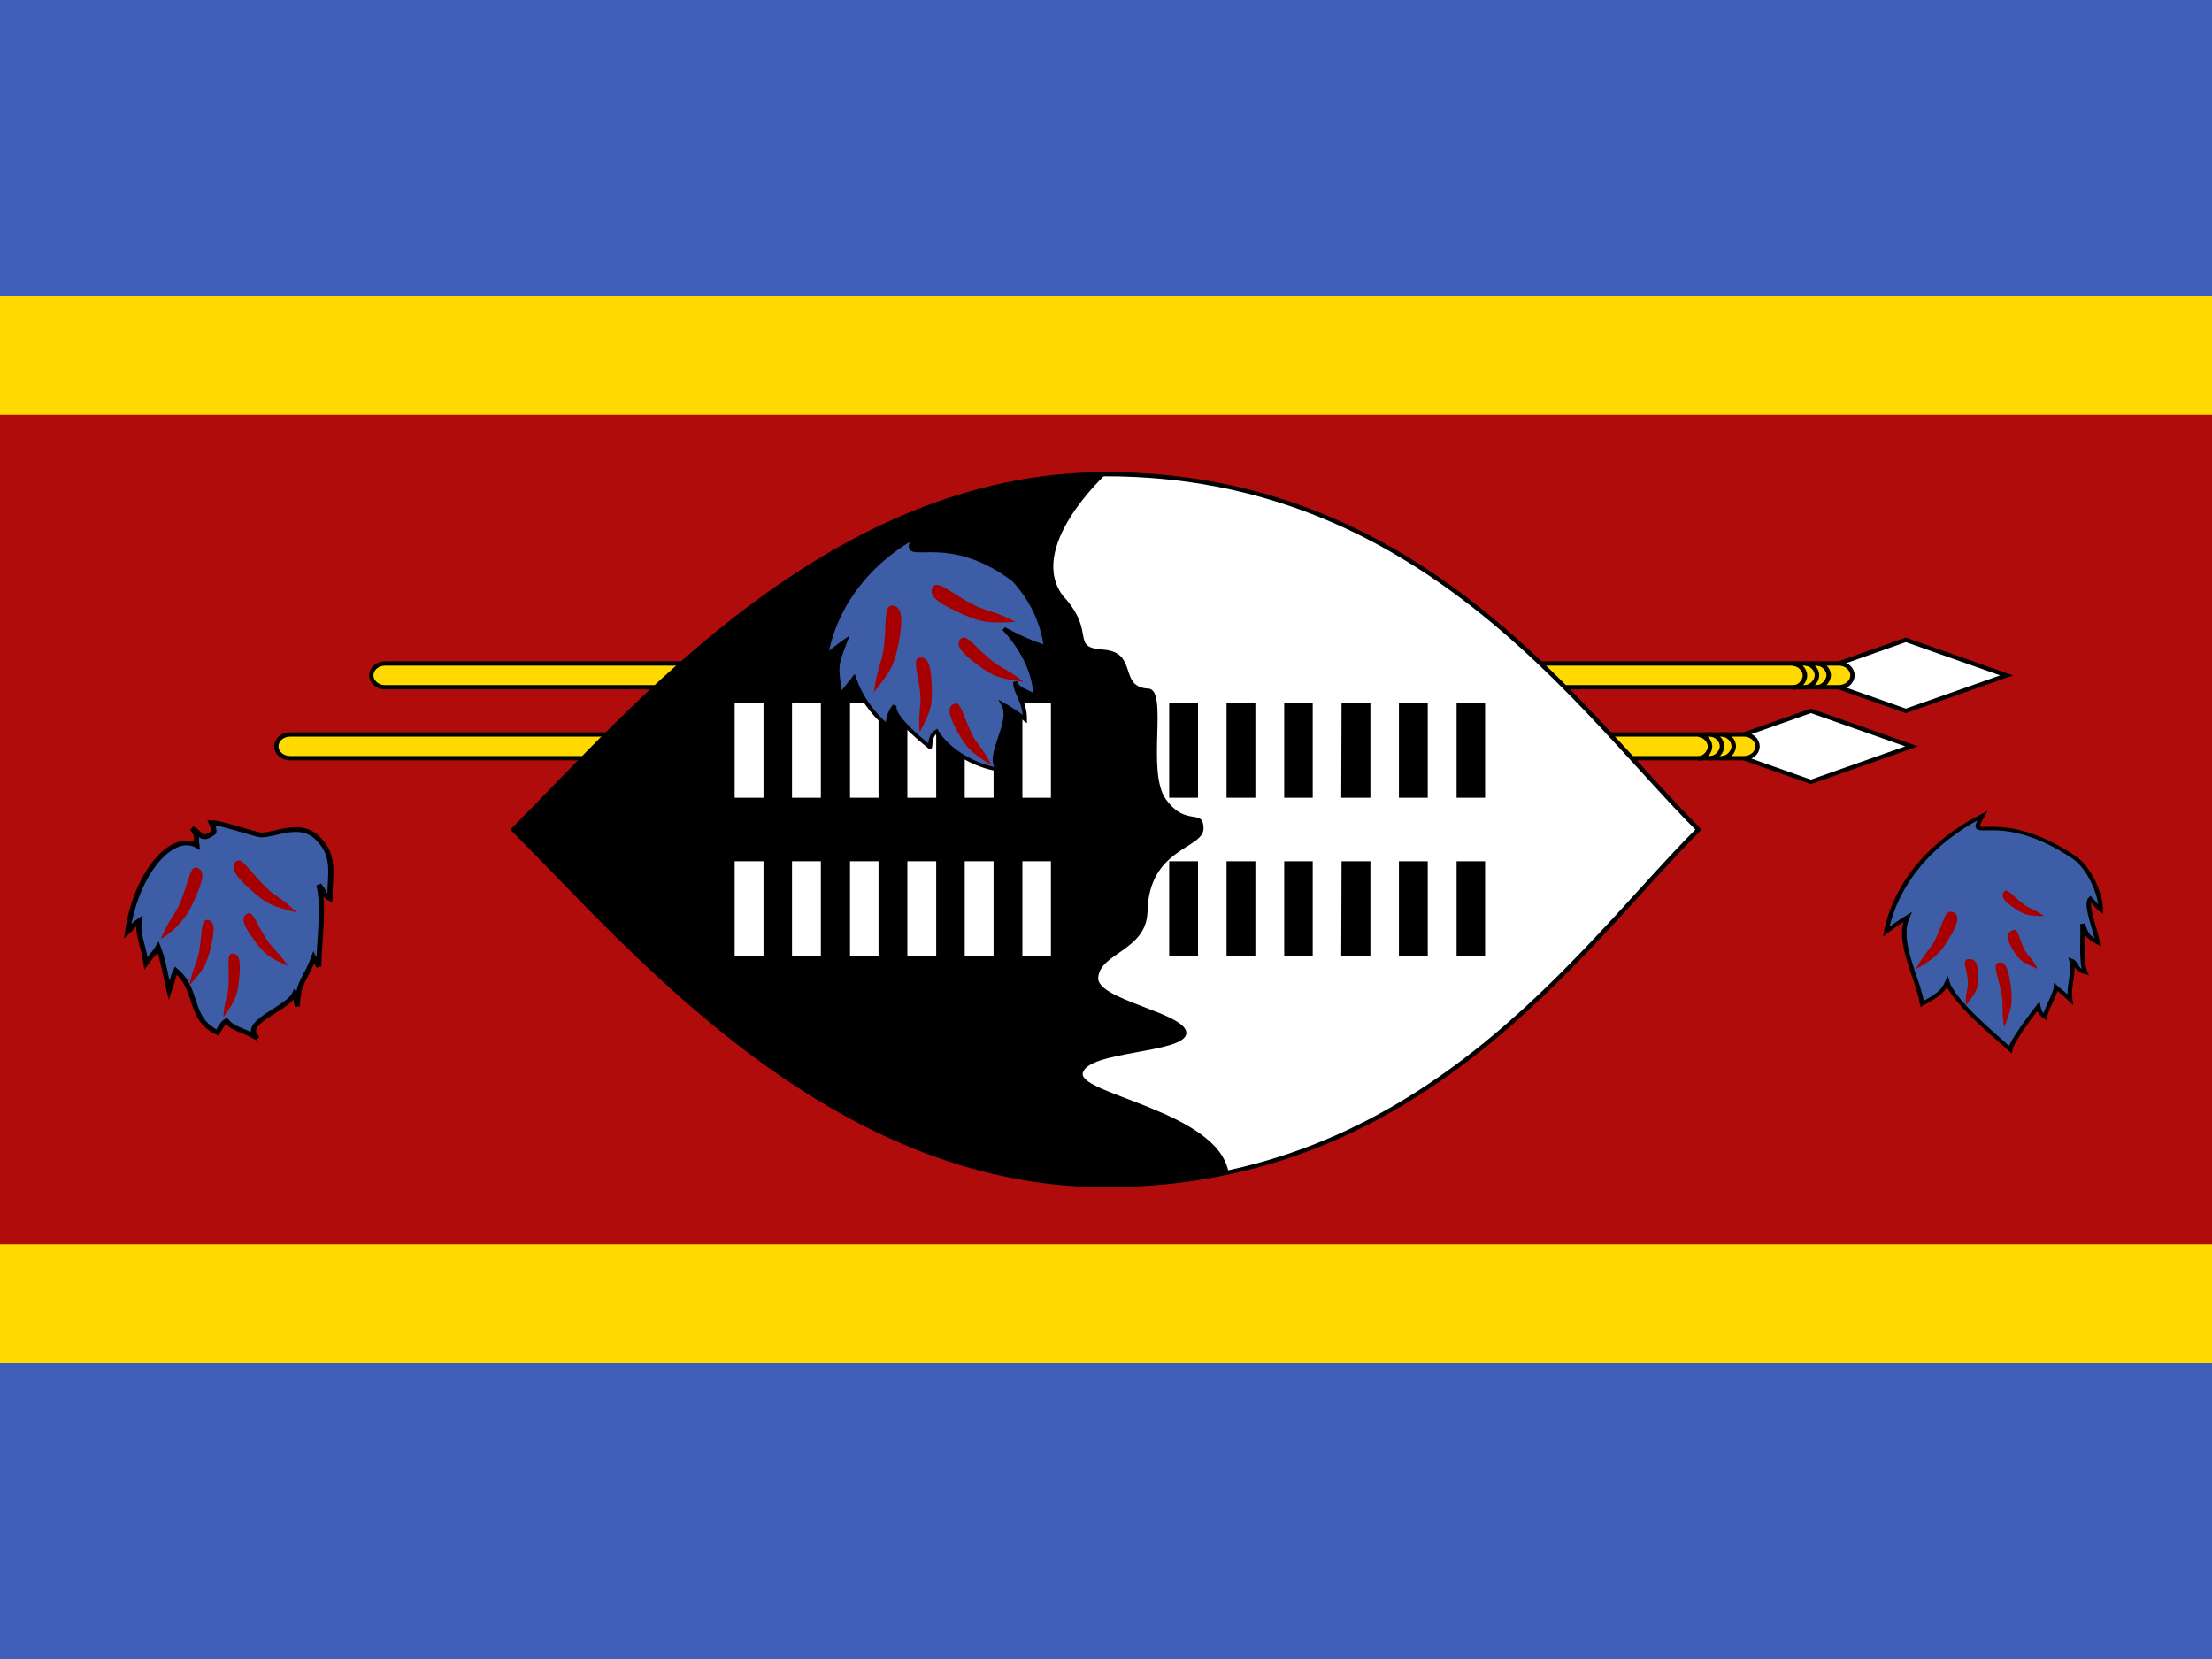
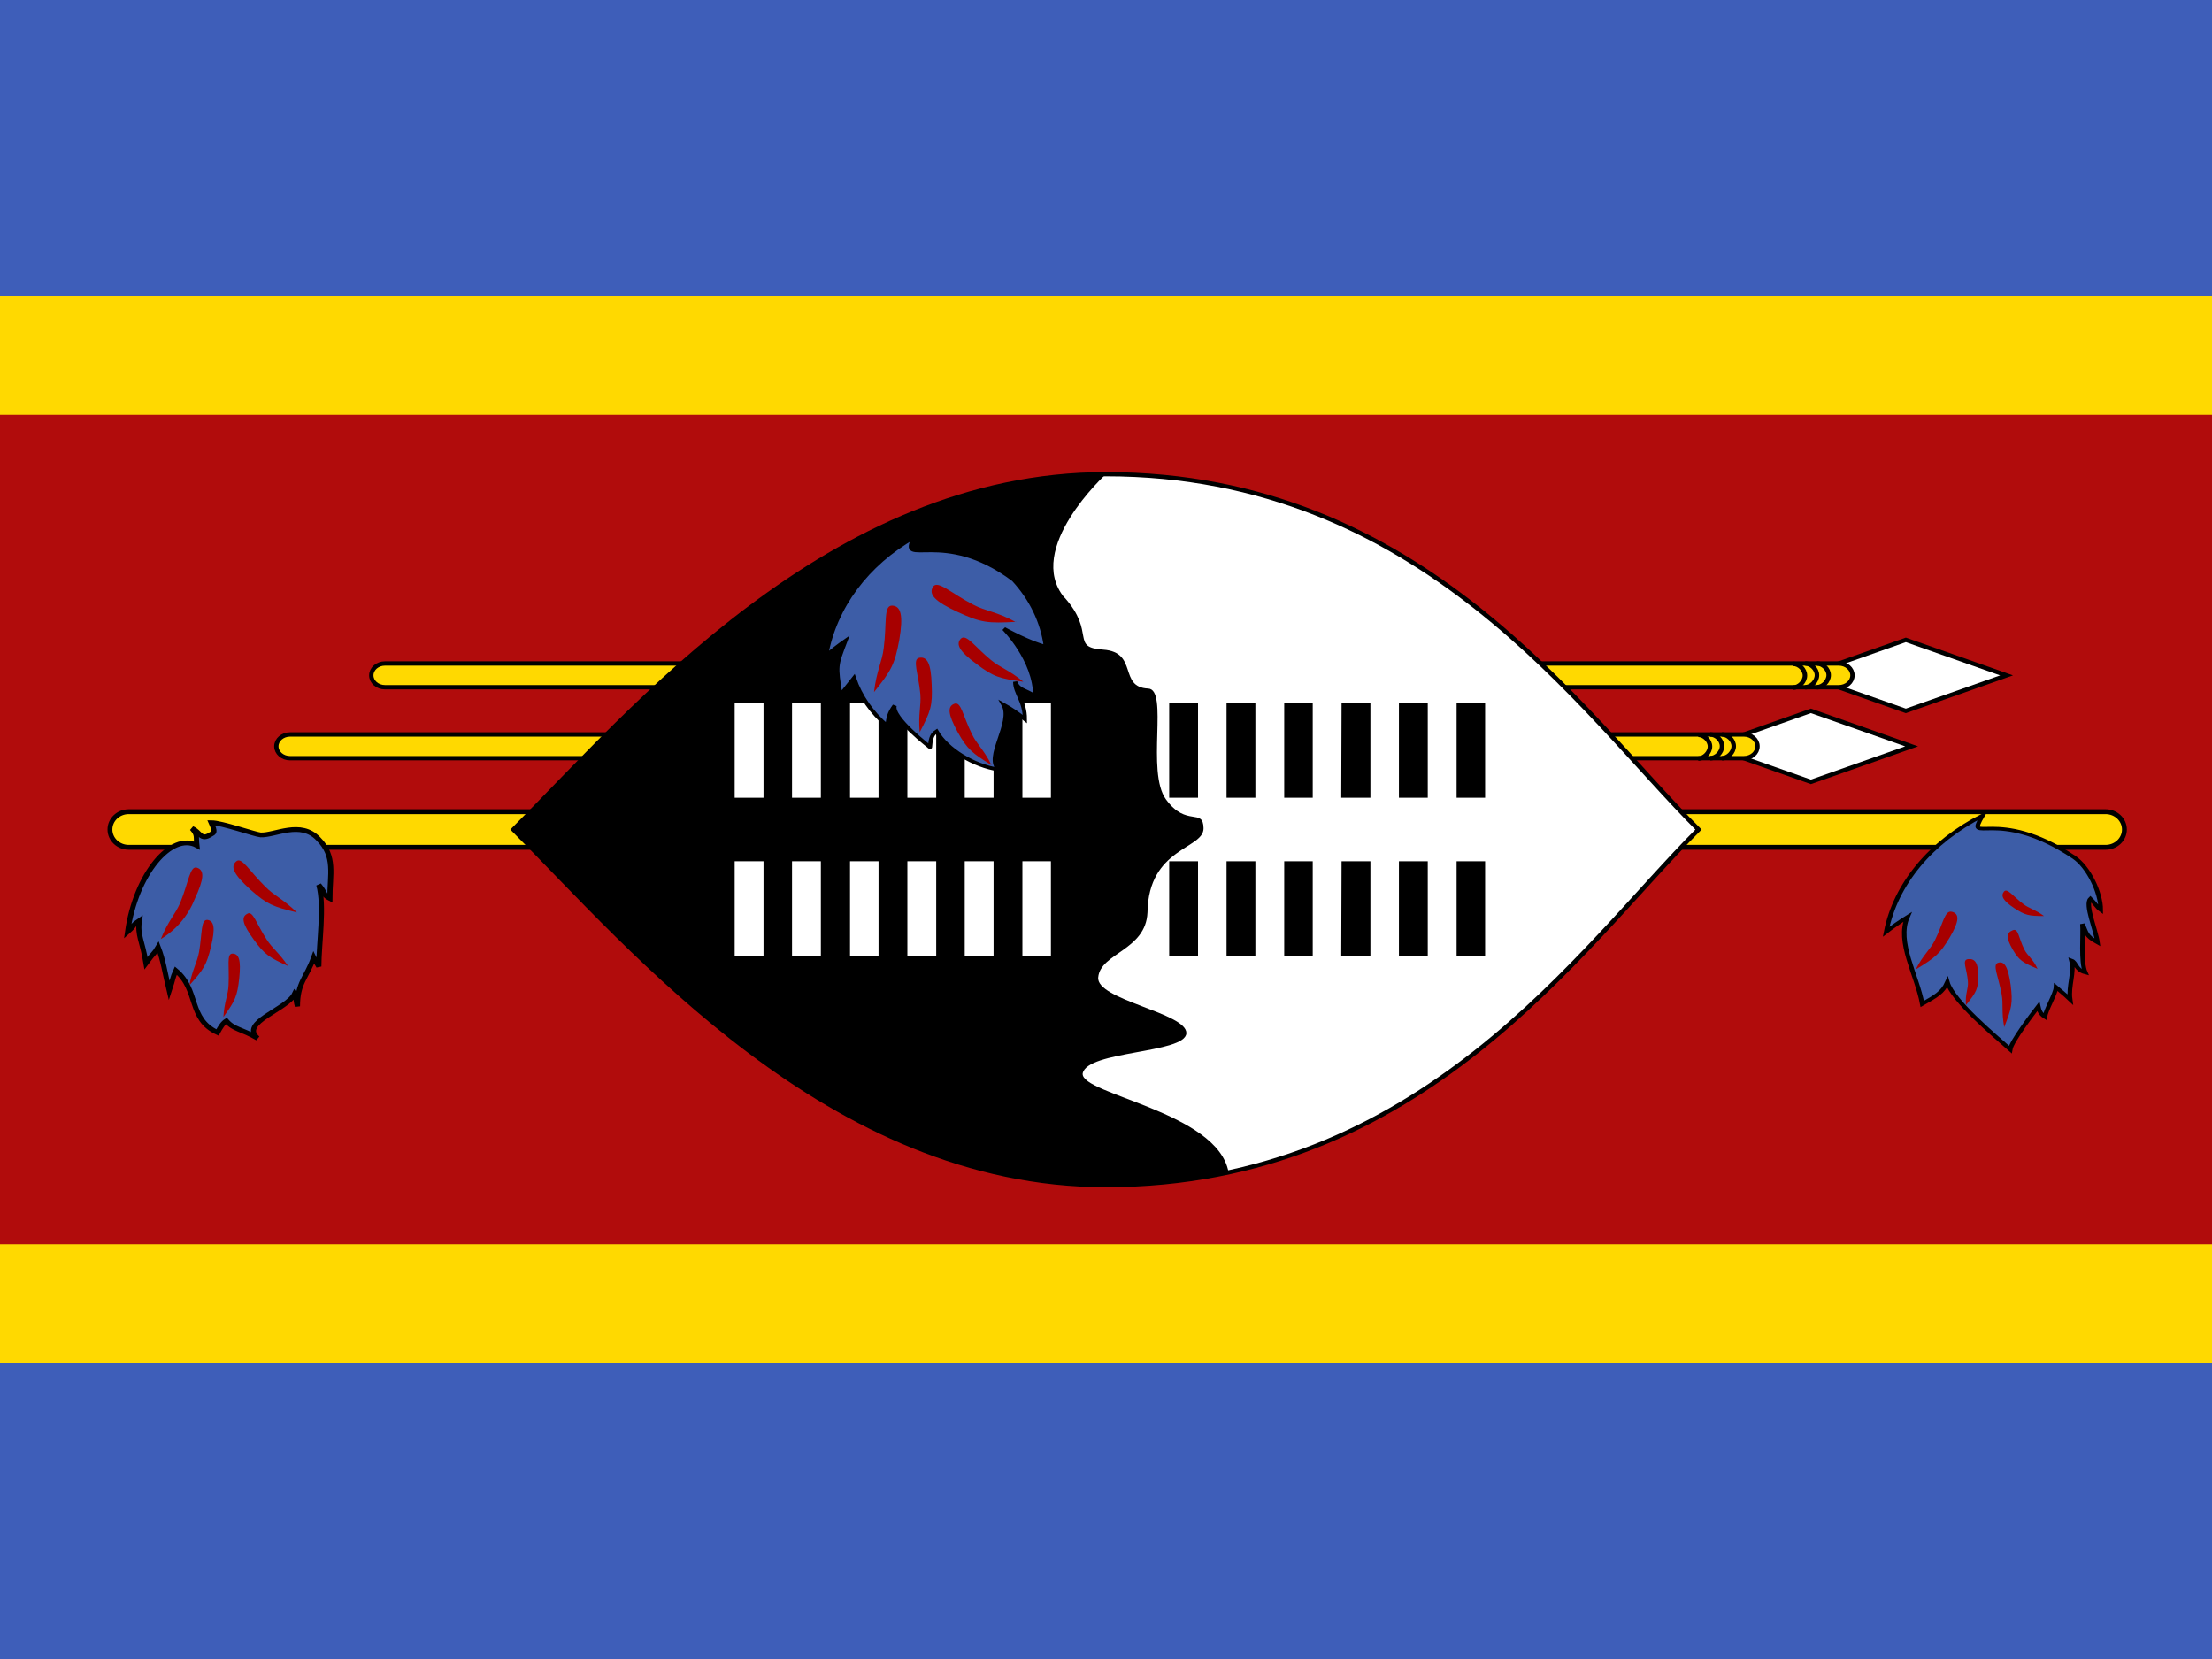
<svg xmlns="http://www.w3.org/2000/svg" viewBox="0 0 640 480">
  <defs>
    <clipPath>
      <path fill-opacity=".7" d="M-85.3 0h682.6v512H-85.3z" />
    </clipPath>
  </defs>
  <g clip-path="url(#sz-a)" transform="translate(80) scale(.9375)">
    <path fill="#3e5eb9" fill-rule="evenodd" d="M-128 0h768v512h-768z" />
    <path fill="#ffd900" fill-rule="evenodd" d="M-128 91.4h768v329.2h-768z" />
    <path fill="#b10c0c" fill-rule="evenodd" d="M-128 128h768v256h-768z" />
-     <rect width="621.7" x="-51.4" y="250.5" fill="#ffd900" fill-rule="evenodd" stroke="#000" stroke-width="1.5" rx="5.8" ry="5.8" />
+     <rect width="621.7" height="11" x="-51.4" y="250.5" fill="#ffd900" fill-rule="evenodd" stroke="#000" stroke-width="1.5" rx="5.8" ry="5.8" />
    <g stroke="#000" transform="translate(-757 -25.6) scale(1.0321)">
      <path fill="#fff" fill-rule="evenodd" stroke-width="4.2" d="M-106.3 265.8l-88.6 35.4 88.6 35.4 88.6-35.4-88.6-35.4z" transform="matrix(.34 0 0 .3 1256.8 136.4)" />
      <rect width="442.9" height="7.1" x="761.8" y="223.2" fill="#ffd900" fill-rule="evenodd" stroke-width="1.3" rx="4.1" ry="3.8" />
      <path fill="none" stroke-width="2.7" d="M1224.4 280c-3.5 0-7-3.6-7-7.2s3.5-7 7-7" transform="matrix(-.50001 0 0 .5 1806.3 90.3)" />
      <path fill="none" stroke-width="2.7" d="M1224.4 280c-3.5 0-7-3.6-7-7.2s3.5-7 7-7" transform="matrix(-.50001 0 0 .5 1802.8 90.3)" />
      <path fill="none" stroke-width="2.7" d="M1224.4 280c-3.5 0-7-3.6-7-7.2s3.5-7 7-7" transform="matrix(-.50001 0 0 .5 1799.2 90.4)" />
    </g>
    <g stroke="#000" transform="translate(-786.3 -3.7) scale(1.0321)">
      <path fill="#fff" fill-rule="evenodd" stroke-width="4.2" d="M-106.3 265.8l-88.6 35.4 88.6 35.4 88.6-35.4-88.6-35.4z" transform="matrix(.34 0 0 .3 1256.8 136.4)" />
      <rect width="442.9" height="7.1" x="761.8" y="223.2" fill="#ffd900" fill-rule="evenodd" stroke-width="1.3" rx="4.1" ry="3.8" />
      <path fill="none" stroke-width="2.7" d="M1224.4 280c-3.5 0-7-3.6-7-7.2s3.5-7 7-7" transform="matrix(-.50001 0 0 .5 1806.3 90.3)" />
      <path fill="none" stroke-width="2.7" d="M1224.4 280c-3.5 0-7-3.6-7-7.2s3.5-7 7-7" transform="matrix(-.50001 0 0 .5 1802.8 90.3)" />
      <path fill="none" stroke-width="2.7" d="M1224.4 280c-3.5 0-7-3.6-7-7.2s3.5-7 7-7" transform="matrix(-.50001 0 0 .5 1799.2 90.4)" />
    </g>
    <g fill-rule="evenodd">
      <path fill="#3d5da7" stroke="#000" stroke-width="1.4" d="M338-.4c-5.5 12.4 4.3-4.1 28.4 16.7 4.4 3.8 8.3 14 8.3 21.1-1.1-1-2-3-3.2-4.5-1.8 2.3 1.7 12.6 2.2 17.5-3.8-2.7-3.4-4-4.7-7.4.3 4-.6 15.2.9 19.4-3-1-2.8-4.1-4.3-4.8 1 4.9-1 10.1-.4 15.6-1.8-2.2-3.6-4-4.4-4.9-.1 2.6-3.3 9.4-3.4 11.9-1.5-1.2-1.9-3-2.1-4.2-1.8 3-8.3 14-8.7 17.2-5-5.7-17.8-19.5-19.5-26.9-1.5 4.2-3.6 5.6-7.8 8.7-1.7-11.7-8-24.8-4.6-34.8a84.4 84.4 0 00-6.6 5.9A67.9 67.9 0 01338-.4z" transform="matrix(.9944 0 0 .77118 190.4 252)" />
      <path fill="#a70000" d="M505.9 299.2c2.3-4.6 4.4-6 5.9-9 2.6-5.2 3-9.4 5.3-8.8 2.3.6 2.3 2.8-.7 7.9-3 5-4.4 6.2-10.5 9.9zm15.5 11c-.3-3.6.8-5 .6-7.3-.3-4-2-6.7.1-6.9 2.1-.2 3.1 1.2 3.1 5.2s-.6 5-3.8 9zm11.8 6.8c-.9-5-.2-7-.8-10.2-1-5.6-3-9.2-1-9.7 1.9-.5 3 1.3 3.8 6.9.7 5.6.3 7.2-2 13zm12.3-34.3c-2.9-2.1-4.6-2.3-6.4-3.7-3.3-2.5-5-5.1-6-3.8-1 1.3-.3 2.7 3.1 5 3.5 2.3 4.6 2.5 9.3 2.5zm-2 16.3c-1.5-3.2-3.1-4-4.1-6-1.8-3.6-1.8-6.7-3.6-5.9-2 .8-2 2.4 0 5.9 2 3.4 3 4 7.7 6z" />
    </g>
    <g fill-rule="evenodd">
      <path fill="#3d5da7" stroke="#000" stroke-width="1.4" d="M329.6 20.7c-.3-2.7.3-3-1.3-5 2.2 1 2.3 3.7 5 1.8 1-.6 1.4-.6.2-3.5 2.8 0 12 3.5 13.4 3.6 3.9.2 10.9-4.4 15.7 1.2 4.7 5.1 3.1 10.4 3.1 17.5-1.8-1-1-1.4-3-4 1.6 6.2 0 17.4 0 24-.8-1.6-.7-1-1.4-2.6-2 6-4.4 7.3-4.4 14.3-.7-2.7 0-2.2-.8-3.6-2 4.5-15 8.4-10 13-4.4-2.8-6.4-2.5-8.5-5.1-.9.6-1.6 1.8-2.4 3.4-8-4-5-12.5-11.3-18.2-1 2.4-.6 2-1.8 5.9-1.2-5.4-1.6-8.9-3-12.8-1.2 2.2-1 1.3-3.3 4.7-1-6.6-2.4-8.2-1.8-12.5-2.4 1.8-.8 1-3.2 3.3 2.2-17 11.9-29.4 18.8-25.4z" transform="matrix(1.1372 0 0 1.0495 -399.4 239.2)" />
      <path fill="#a70000" d="M-35.7 289.8c2.3-5.7 4.4-7.5 6-11.2 2.6-6.4 3-11.6 5.2-10.8 2.3.8 2.2 3.4-.8 9.8a25 25 0 01-10.4 12.2zm8.8 14.3c1-5.1 2.4-7 3-10.3 1-5.8.5-10.1 2.6-9.9 2 .3 2.5 2.4 1.1 8.2-1.4 5.8-2.3 7.1-6.7 12zm10.5 9.9c.3-5 1.5-6.9 1.6-10 .3-5.7-.7-9.7 1.2-9.7 2 0 2.7 2 2.1 7.6-.6 5.6-1.3 7-4.9 12zm22.7-32.4c-4.4-4.3-7-5.1-9.8-8-4.9-4.8-7.3-9.4-9-7.7-1.8 1.6-.7 4 4.5 8.7 5.2 4.6 7 5.2 14.3 7zm-2.7 16.6C.8 294-1.2 292.8-3 290c-3.2-4.9-4.3-9.1-6-8-2 1-1.5 3.2 2 8 3.4 4.7 4.8 5.5 10.7 8.2z" />
    </g>
    <g fill-rule="evenodd">
      <path fill="#fff" stroke="#000" stroke-width="2.1" d="M637.8 230.3c-53.1 59-124 177.2-265.8 177.2-124 0-212.6-118.1-265.7-177.2C159.4 171.3 248 53.2 372 53.2c141.8 0 212.6 118 265.8 177.1z" transform="matrix(.68807 0 0 .61926 0 113.4)" />
      <path d="M243.2 184.4c9.8 11 1.6 15.4 12 16.1 10.8.8 4.6 11.6 13.8 12 6.4.2-.7 25.7 5.5 34.2 6.3 8.7 11.5 2.5 11.6 8.9.1 6.5-17 5.9-17.3 26-.5 11.7-14.5 12.5-15.2 20-.8 7 27.5 11 27.2 17.3-.4 6.3-30.7 5.3-32 12.4-.6 6.5 41.6 11.8 45 30.4-6.3 2-24.3 4-37.8 4-85.3 0-146.3-73.1-182.9-109.7 36.6-36.6 97.6-109.7 182.9-109.7 0 0-25.3 23.1-12.8 38.2z" />
      <path fill="#fff" stroke-width="1pt" d="M141.4 217h8.9v29.2h-8.9zm0 48.8h8.9V295h-8.9zm17.7-48.8h8.9v29.2h-8.9zm0 48.8h8.9V295h-8.9zM177 217h8.8v29.2H177zm0 48.8h8.8V295H177zm17.7-48.8h8.9v29.2h-8.9zm0 48.8h8.9V295h-8.9zm17.7-48.8h8.9v29.2h-8.9zm0 48.8h8.9V295h-8.9zm17.8-48.8h8.8v29.2h-8.8zm0 48.8h8.8V295h-8.8z" />
      <path stroke-width="1pt" d="M275.5 217h8.9v29.2h-8.9zm0 48.8h8.9V295h-8.9zm17.7-48.8h8.9v29.2h-8.9zm0 48.8h8.9V295h-8.9zM311 217h8.8v29.2H311zm0 48.8h8.8V295H311zm17.7-48.8h8.9v29.2h-9zm0 48.8h8.9V295h-9zm17.7-48.8h8.9v29.2h-8.9zm0 48.8h8.9V295h-8.9zm17.8-48.8h8.8v29.2h-8.8zm0 48.8h8.8V295h-8.8z" />
    </g>
    <g fill-rule="evenodd">
      <path fill="#3d5da7" stroke="#000" stroke-width="1.4" d="M338-.4c-5.5 12.4 9.8-4.1 33.8 16.7a51.2 51.2 0 0110.9 26.2c-5.1-1.2-14.2-7-14.2-7s10.6 12.2 10.6 26.4c-3.7-2.7-5.6-2.3-6.8-5.6 0 4.5 3.3 7.5 3.3 14.6a49.8 49.8 0 00-7.3-5.7c3.5 7.1-6.5 20.9-1.5 25.5-8.7-1.5-17.7-8-21.2-15-1.9 1.4-2 3.7-2.2 6.2.3.2-13.3-11.7-12-16.3-1.9 3-2.1 4.6-2.5 8a44 44 0 01-11.3-18.8l-4.6 6.7c-1.6-11.7-1.6-11.3 1.7-21.3a84.4 84.4 0 00-6.6 5.9A67.8 67.8 0 01338-.4z" transform="matrix(.9094 0 0 .78749 -110.6 166.1)" />
      <path fill="#a70000" d="M184.4 213.6c.8-6.7 2.5-9.3 3-13.6 1-7.7-.1-13.2 2.6-13.1 2.7.1 3.5 3 2.2 10.6-1.4 7.6-2.5 9.5-7.8 16.1zm14.1 12.4c-.5-5.7.5-8.1.2-11.8-.6-6.4-2.6-10.8-.3-11.2 2.4-.4 3.6 1.7 3.8 8.3.3 6.5-.3 8.2-3.7 14.7zm22.1 10c-2.4-4.8-4.5-6.3-6-9.5-2.8-5.6-3.3-10.1-5.4-9.3-2.2.8-2 3.2 1 8.7 3 5.4 4.5 6.5 10.4 10.2zm7.6-44c-6-3.3-9.2-3.3-13.2-5.4-6.9-3.6-11-7.7-12.4-5.5-1.4 2.3.5 4.5 7.7 7.8 7.1 3.3 9.3 3.5 18 3zm2.3 18.4c-4.5-3.7-7.1-4.3-10-6.7-5-4.1-7.6-8.2-9.3-6.6-1.6 1.7-.5 3.9 4.8 7.8 5.3 4 7.1 4.5 14.5 5.5z" />
    </g>
  </g>
</svg>
